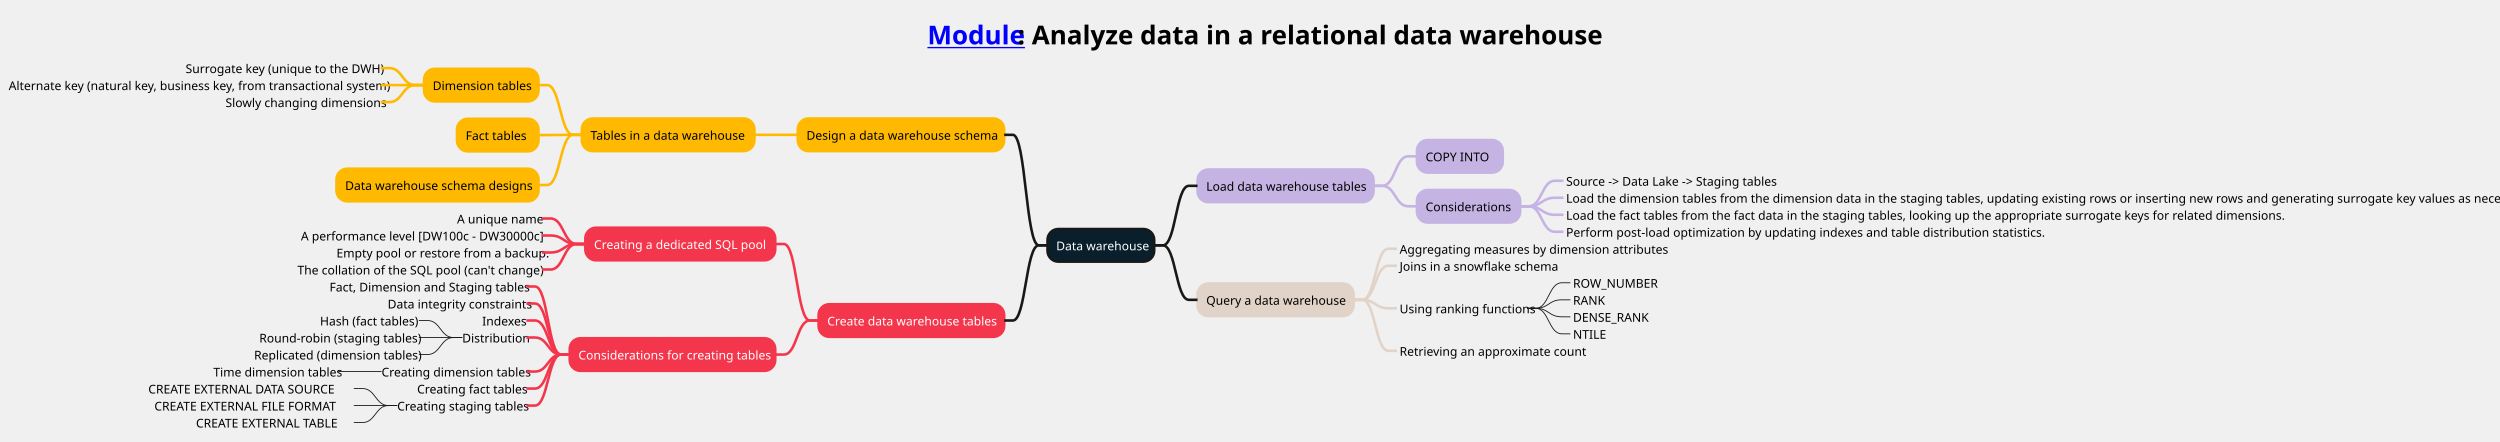
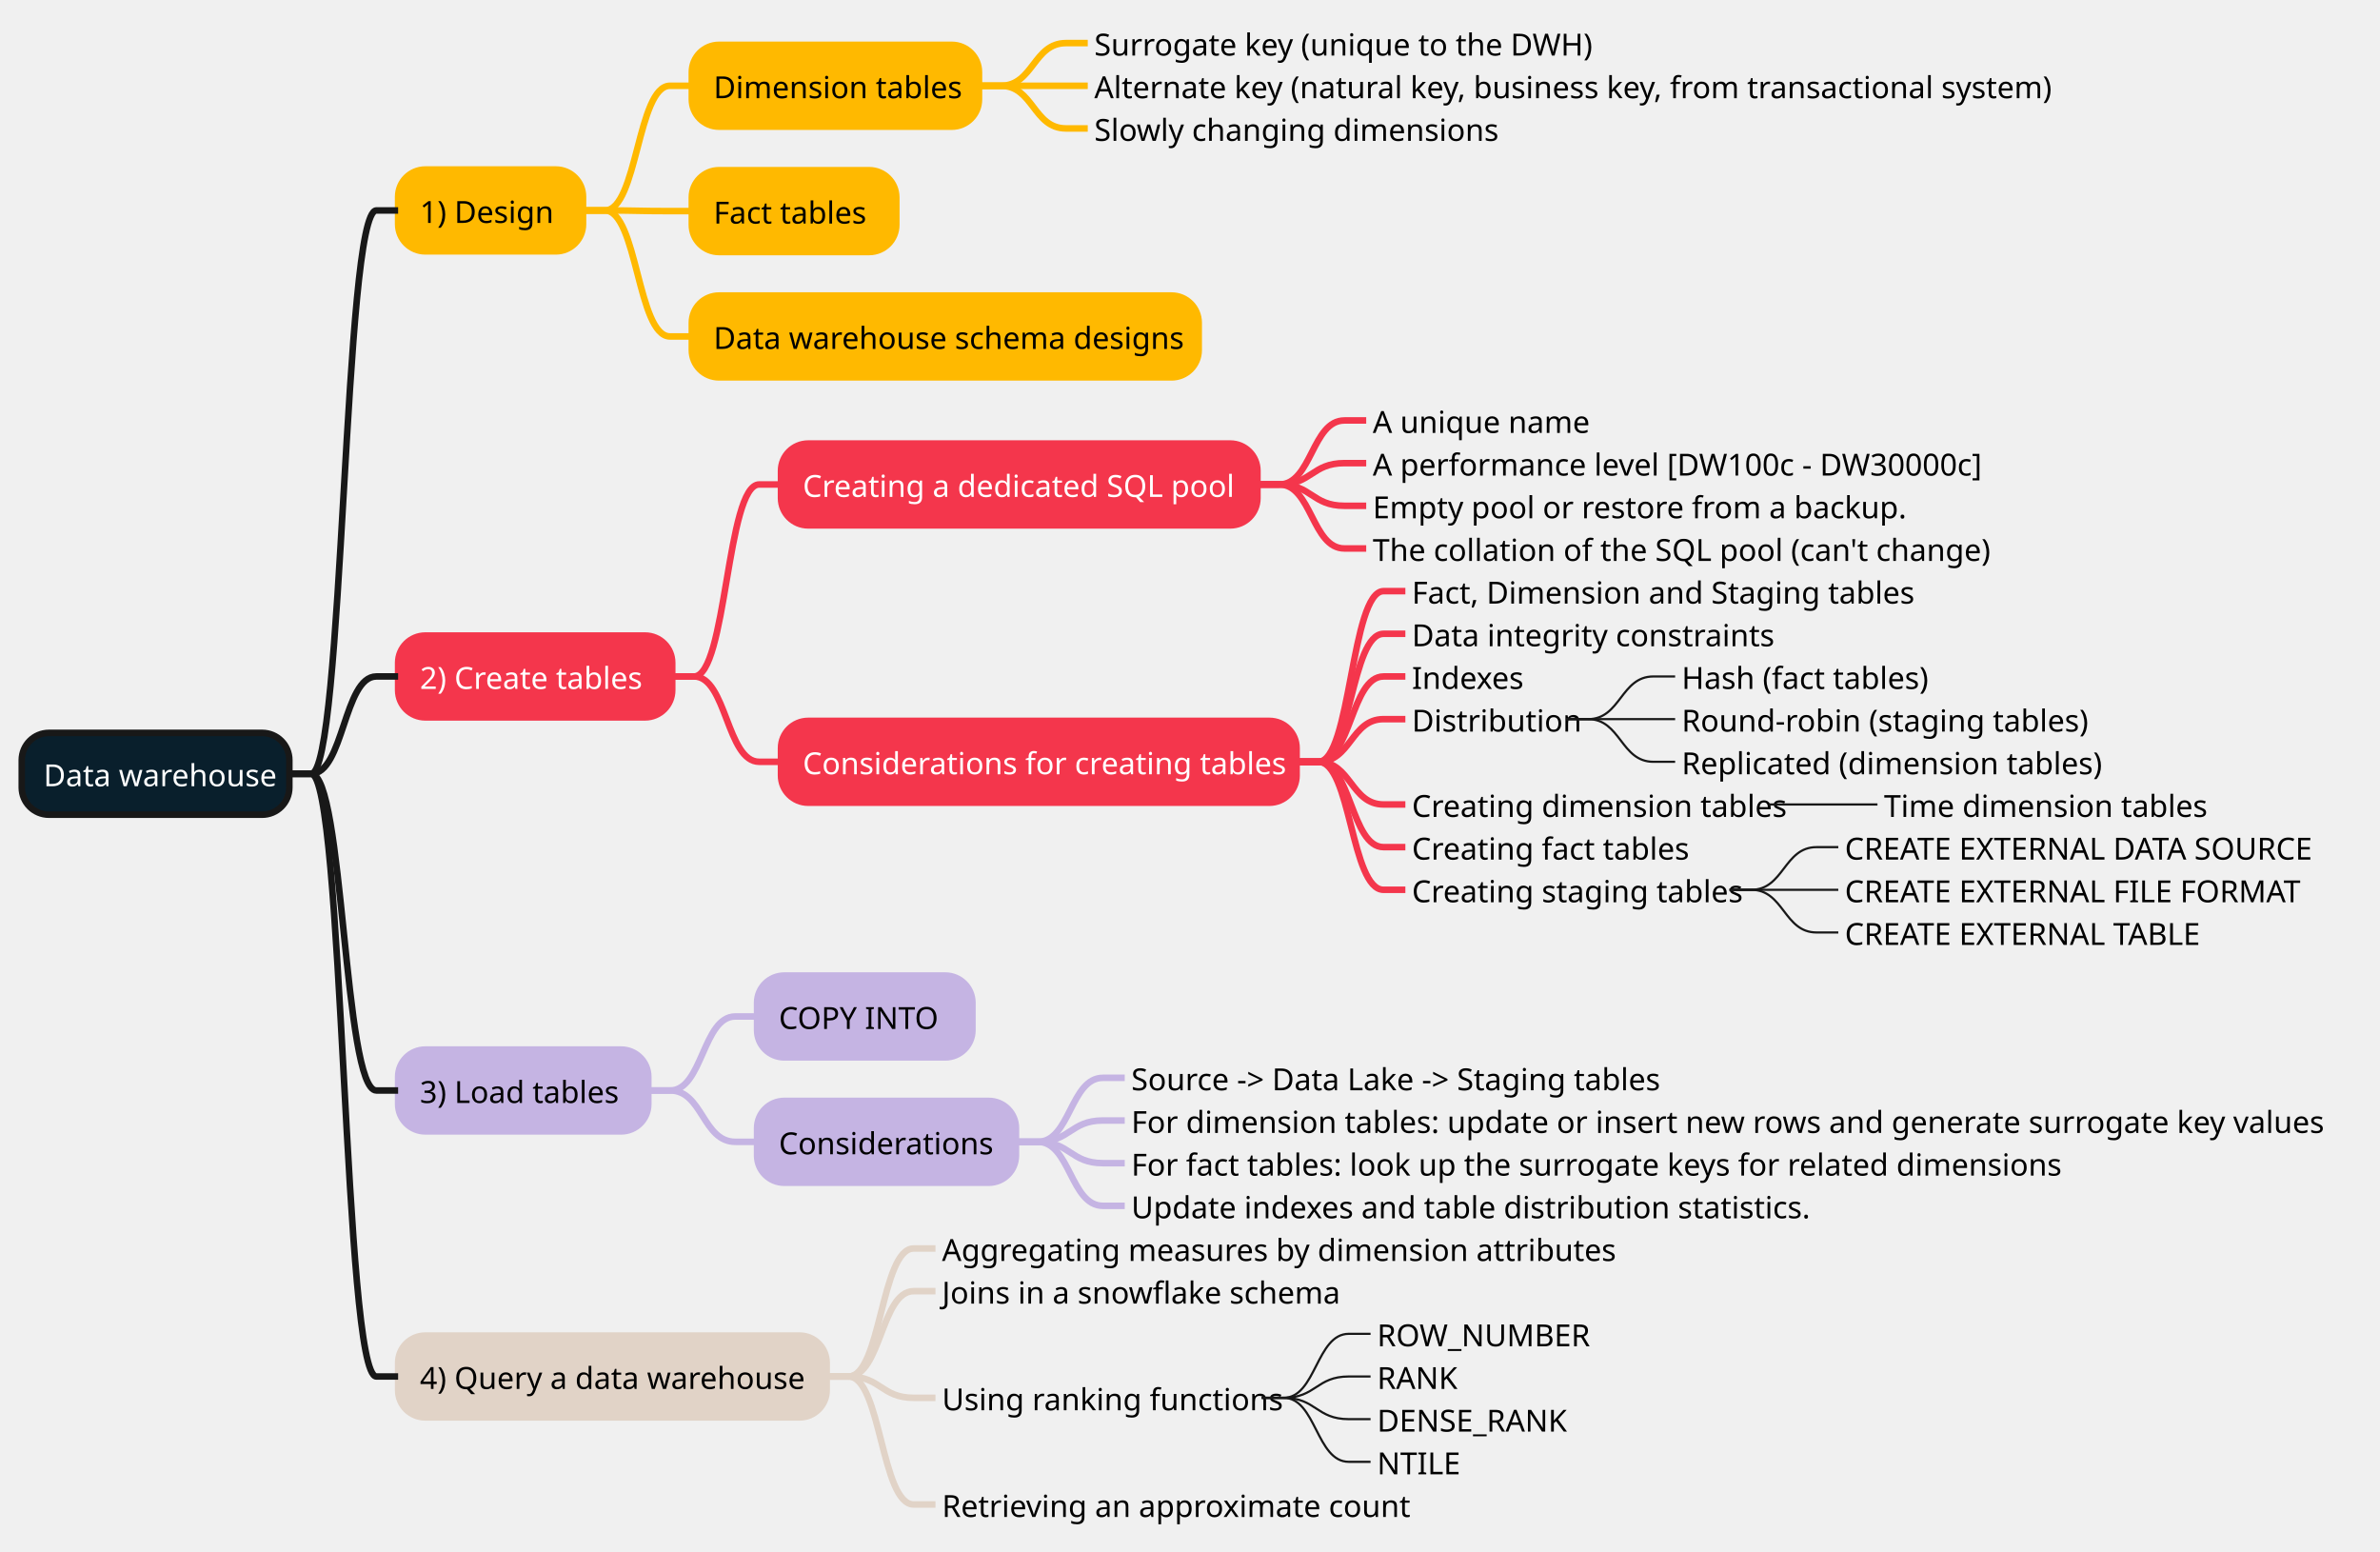
- <svg xmlns="http://www.w3.org/2000/svg" xmlns:xlink="http://www.w3.org/1999/xlink" contentStyleType="text/css" height="509px" preserveAspectRatio="none" style="width:2883px;height:509px;background:#FFFFFF;" version="1.1" viewBox="0 0 2883 509" width="2883px" zoomAndPan="magnify">
+ <svg xmlns="http://www.w3.org/2000/svg" contentStyleType="text/css" height="713px" preserveAspectRatio="none" style="width:1094px;height:713px;background:#FFFFFF;" version="1.1" viewBox="0 0 1094 713" width="1094px" zoomAndPan="magnify">
  <defs />
  <g>
-     <rect fill="none" height="47.734" id="_title" style="stroke:none;stroke-width:1.0;" width="751" x="1064.5" y="15" />
-     <a href="https://learn.microsoft.com/training/modules/design-multidimensional-schema-to-optimize-analytical-workloads" target="_top" title="https://learn.microsoft.com/training/modules/design-multidimensional-schema-to-optimize-analytical-workloads" xlink:actuate="onRequest" xlink:href="https://learn.microsoft.com/training/modules/design-multidimensional-schema-to-optimize-analytical-workloads" xlink:show="new" xlink:title="https://learn.microsoft.com/training/modules/design-multidimensional-schema-to-optimize-analytical-workloads" xlink:type="simple">
-       <text fill="#0000FF" font-family="sans-serif" font-size="30" font-weight="bold" lengthAdjust="spacing" text-decoration="underline" textLength="104" x="1069.5" y="51.143">Module</text>
-     </a>
-     <text fill="#000000" font-family="sans-serif" font-size="30" font-weight="bold" lengthAdjust="spacing" textLength="637" x="1173.5" y="51.143">: Analyze data in a relational data warehouse</text>
-     <rect fill="#091F2C" height="37.609" rx="12.5" ry="12.5" style="stroke:#181818;stroke-width:3.0;" width="123" x="1208" y="264.109" />
-     <text fill="#FFFFFF" font-family="sans-serif" font-size="14" lengthAdjust="spacing" textLength="103" x="1218" y="288.643">Data warehouse</text>
-     <rect fill="#C5B4E3" height="37.609" rx="12.5" ry="12.5" style="stroke:#C5B4E3;stroke-width:3.0;" width="203" x="1381" y="195.477" />
-     <text fill="#000000" font-family="sans-serif" font-size="14" lengthAdjust="spacing" textLength="179" x="1391" y="220.01">Load data warehouse tables</text>
-     <rect fill="#C5B4E3" height="37.609" rx="12.5" ry="12.5" style="stroke:#C5B4E3;stroke-width:3.0;" width="99" x="1634" y="161.465" />
-     <text fill="#000000" font-family="sans-serif" font-size="14" lengthAdjust="spacing" textLength="75" x="1644" y="185.998">COPY INTO</text>
-     <path d="M1584,214.281 L1594,214.281 C1609,214.281 1609,180.269 1624,180.269 L1634,180.269 " fill="none" style="stroke:#C5B4E3;stroke-width:3.0;" />
-     <rect fill="#C5B4E3" height="37.609" rx="12.5" ry="12.5" style="stroke:#C5B4E3;stroke-width:3.0;" width="119" x="1634" y="219.074" />
-     <text fill="#000000" font-family="sans-serif" font-size="14" lengthAdjust="spacing" textLength="95" x="1644" y="243.607">Considerations</text>
-     <text fill="#000000" font-family="sans-serif" font-size="14" lengthAdjust="spacing" textLength="242" x="1806" y="214.193">Source -&gt; Data Lake -&gt; Staging tables</text>
-     <path d="M1753,237.879 L1763,237.879 C1778,237.879 1778,208.465 1793,208.465 L1803,208.465 " fill="none" style="stroke:#C5B4E3;stroke-width:3.0;" />
-     <text fill="#000000" font-family="sans-serif" font-size="14" lengthAdjust="spacing" textLength="1065" x="1806" y="233.803">Load the dimension tables from the dimension data in the staging tables, updating existing rows or inserting new rows and generating surrogate key values as necessary.</text>
-     <path d="M1753,237.879 L1763,237.879 C1778,237.879 1778,228.074 1793,228.074 L1803,228.074 " fill="none" style="stroke:#C5B4E3;stroke-width:3.0;" />
-     <text fill="#000000" font-family="sans-serif" font-size="14" lengthAdjust="spacing" textLength="791" x="1806" y="253.412">Load the fact tables from the fact data in the staging tables, looking up the appropriate surrogate keys for related dimensions.</text>
-     <path d="M1753,237.879 L1763,237.879 C1778,237.879 1778,247.684 1793,247.684 L1803,247.684 " fill="none" style="stroke:#C5B4E3;stroke-width:3.0;" />
-     <text fill="#000000" font-family="sans-serif" font-size="14" lengthAdjust="spacing" textLength="519" x="1806" y="273.022">Perform post-load optimization by updating indexes and table distribution statistics.</text>
-     <path d="M1753,237.879 L1763,237.879 C1778,237.879 1778,267.293 1793,267.293 L1803,267.293 " fill="none" style="stroke:#C5B4E3;stroke-width:3.0;" />
-     <path d="M1584,214.281 L1594,214.281 C1609,214.281 1609,237.879 1624,237.879 L1634,237.879 " fill="none" style="stroke:#C5B4E3;stroke-width:3.0;" />
-     <path d="M1331,282.914 L1341,282.914 C1356,282.914 1356,214.281 1371,214.281 L1381,214.281 " fill="none" style="stroke:#181818;stroke-width:3.0;" />
-     <rect fill="#E1D3C7" height="37.609" rx="12.5" ry="12.5" style="stroke:#E1D3C7;stroke-width:3.0;" width="180" x="1381" y="326.926" />
-     <text fill="#000000" font-family="sans-serif" font-size="14" lengthAdjust="spacing" textLength="156" x="1391" y="351.459">Query a data warehouse</text>
-     <text fill="#000000" font-family="sans-serif" font-size="14" lengthAdjust="spacing" textLength="293" x="1614" y="292.631">Aggregating measures by dimension attributes</text>
-     <path d="M1561,345.731 L1571,345.731 C1586,345.731 1586,286.902 1601,286.902 L1611,286.902 " fill="none" style="stroke:#E1D3C7;stroke-width:3.0;" />
-     <text fill="#000000" font-family="sans-serif" font-size="14" lengthAdjust="spacing" textLength="178" x="1614" y="312.24">Joins in a snowflake schema</text>
-     <path d="M1561,345.731 L1571,345.731 C1586,345.731 1586,306.512 1601,306.512 L1611,306.512 " fill="none" style="stroke:#E1D3C7;stroke-width:3.0;" />
-     <text fill="#000000" font-family="sans-serif" font-size="14" lengthAdjust="spacing" textLength="147" x="1614" y="361.264">Using ranking functions</text>
-     <text fill="#000000" font-family="sans-serif" font-size="14" lengthAdjust="spacing" textLength="99" x="1814" y="331.85">ROW_NUMBER</text>
-     <path d="M1761,355.535 L1771,355.535 C1786,355.535 1786,326.121 1801,326.121 L1811,326.121 " fill="none" style="stroke:#181818;stroke-width:1.0;" />
-     <text fill="#000000" font-family="sans-serif" font-size="14" lengthAdjust="spacing" textLength="37" x="1814" y="351.459">RANK</text>
-     <path d="M1761,355.535 L1771,355.535 C1786,355.535 1786,345.731 1801,345.731 L1811,345.731 " fill="none" style="stroke:#181818;stroke-width:1.0;" />
-     <text fill="#000000" font-family="sans-serif" font-size="14" lengthAdjust="spacing" textLength="91" x="1814" y="371.068">DENSE_RANK</text>
-     <path d="M1761,355.535 L1771,355.535 C1786,355.535 1786,365.34 1801,365.34 L1811,365.34 " fill="none" style="stroke:#181818;stroke-width:1.0;" />
-     <text fill="#000000" font-family="sans-serif" font-size="14" lengthAdjust="spacing" textLength="38" x="1814" y="390.678">NTILE</text>
-     <path d="M1761,355.535 L1771,355.535 C1786,355.535 1786,384.949 1801,384.949 L1811,384.949 " fill="none" style="stroke:#181818;stroke-width:1.0;" />
-     <path d="M1561,345.731 L1571,345.731 C1586,345.731 1586,355.535 1601,355.535 L1611,355.535 " fill="none" style="stroke:#E1D3C7;stroke-width:3.0;" />
-     <text fill="#000000" font-family="sans-serif" font-size="14" lengthAdjust="spacing" textLength="204" x="1614" y="410.287">Retrieving an approximate count</text>
-     <path d="M1561,345.731 L1571,345.731 C1586,345.731 1586,404.559 1601,404.559 L1611,404.559 " fill="none" style="stroke:#E1D3C7;stroke-width:3.0;" />
-     <path d="M1331,282.914 L1341,282.914 C1356,282.914 1356,345.731 1371,345.731 L1381,345.731 " fill="none" style="stroke:#181818;stroke-width:3.0;" />
-     <rect fill="#FFB900" height="37.609" rx="12.5" ry="12.5" style="stroke:#FFB900;stroke-width:3.0;" width="238" x="920" y="136.648" />
-     <text fill="#000000" font-family="sans-serif" font-size="14" lengthAdjust="spacing" textLength="214" x="930" y="161.182">Design a data warehouse schema</text>
-     <rect fill="#FFB900" height="37.609" rx="12.5" ry="12.5" style="stroke:#FFB900;stroke-width:3.0;" width="199" x="671" y="136.648" />
-     <text fill="#000000" font-family="sans-serif" font-size="14" lengthAdjust="spacing" textLength="175" x="681" y="161.182">Tables in a data warehouse</text>
-     <rect fill="#FFB900" height="37.609" rx="12.5" ry="12.5" style="stroke:#FFB900;stroke-width:3.0;" width="132" x="489" y="79.344" />
-     <text fill="#000000" font-family="sans-serif" font-size="14" lengthAdjust="spacing" textLength="108" x="499" y="103.877">Dimension tables</text>
-     <text fill="#000000" font-family="sans-serif" font-size="14" lengthAdjust="spacing" textLength="222" x="214" y="84.268">Surrogate key (unique to the DWH)</text>
-     <path d="M489,98.148 L479,98.148 C464,98.148 464,78.539 449,78.539 L439,78.539 " fill="none" style="stroke:#FFB900;stroke-width:3.0;" />
-     <text fill="#000000" font-family="sans-serif" font-size="14" lengthAdjust="spacing" textLength="426" x="10" y="103.877">Alternate key (natural key, business key, from transactional system)</text>
-     <path d="M489,98.148 L479,98.148 C464,98.148 464,98.148 449,98.148 L439,98.148 " fill="none" style="stroke:#FFB900;stroke-width:3.0;" />
-     <text fill="#000000" font-family="sans-serif" font-size="14" lengthAdjust="spacing" textLength="176" x="260" y="123.486">Slowly changing dimensions</text>
-     <path d="M489,98.148 L479,98.148 C464,98.148 464,117.758 449,117.758 L439,117.758 " fill="none" style="stroke:#FFB900;stroke-width:3.0;" />
-     <path d="M671,155.453 L661,155.453 C646,155.453 646,98.148 631,98.148 L621,98.148 " fill="none" style="stroke:#FFB900;stroke-width:3.0;" />
-     <rect fill="#FFB900" height="37.609" rx="12.5" ry="12.5" style="stroke:#FFB900;stroke-width:3.0;" width="94" x="527" y="136.953" />
-     <text fill="#000000" font-family="sans-serif" font-size="14" lengthAdjust="spacing" textLength="70" x="537" y="161.486">Fact tables</text>
-     <path d="M671,155.453 L661,155.453 C646,155.453 646,155.758 631,155.758 L621,155.758 " fill="none" style="stroke:#FFB900;stroke-width:3.0;" />
-     <rect fill="#FFB900" height="37.609" rx="12.5" ry="12.5" style="stroke:#FFB900;stroke-width:3.0;" width="233" x="388" y="194.562" />
-     <text fill="#000000" font-family="sans-serif" font-size="14" lengthAdjust="spacing" textLength="209" x="398" y="219.096">Data warehouse schema designs</text>
-     <path d="M671,155.453 L661,155.453 C646,155.453 646,213.367 631,213.367 L621,213.367 " fill="none" style="stroke:#FFB900;stroke-width:3.0;" />
-     <path d="M920,155.453 L910,155.453 C895,155.453 895,155.453 880,155.453 L870,155.453 " fill="none" style="stroke:#FFB900;stroke-width:3.0;" />
-     <path d="M1208,282.914 L1198,282.914 C1183,282.914 1183,155.453 1168,155.453 L1158,155.453 " fill="none" style="stroke:#181818;stroke-width:3.0;" />
-     <rect fill="#F4364C" height="37.609" rx="12.5" ry="12.5" style="stroke:#F4364C;stroke-width:3.0;" width="214" x="944" y="350.828" />
-     <text fill="#FFFFFF" font-family="sans-serif" font-size="14" lengthAdjust="spacing" textLength="190" x="954" y="375.361">Create data warehouse tables</text>
-     <rect fill="#F4364C" height="37.609" rx="12.5" ry="12.5" style="stroke:#F4364C;stroke-width:3.0;" width="219" x="675" y="262.586" />
-     <text fill="#FFFFFF" font-family="sans-serif" font-size="14" lengthAdjust="spacing" textLength="195" x="685" y="287.119">Creating a dedicated SQL pool</text>
-     <text fill="#000000" font-family="sans-serif" font-size="14" lengthAdjust="spacing" textLength="95" x="527" y="257.705">A unique name</text>
-     <path d="M675,281.391 L665,281.391 C650,281.391 650,251.977 635,251.977 L625,251.977 " fill="none" style="stroke:#F4364C;stroke-width:3.0;" />
-     <text fill="#000000" font-family="sans-serif" font-size="14" lengthAdjust="spacing" textLength="275" x="347" y="277.315">A performance level [DW100c - DW30000c]</text>
-     <path d="M675,281.391 L665,281.391 C650,281.391 650,271.586 635,271.586 L625,271.586 " fill="none" style="stroke:#F4364C;stroke-width:3.0;" />
-     <text fill="#000000" font-family="sans-serif" font-size="14" lengthAdjust="spacing" textLength="234" x="388" y="296.924">Empty pool or restore from a backup.</text>
-     <path d="M675,281.391 L665,281.391 C650,281.391 650,291.195 635,291.195 L625,291.195 " fill="none" style="stroke:#F4364C;stroke-width:3.0;" />
-     <text fill="#000000" font-family="sans-serif" font-size="14" lengthAdjust="spacing" textLength="279" x="343" y="316.533">The collation of the SQL pool (can't change)</text>
-     <path d="M675,281.391 L665,281.391 C650,281.391 650,310.805 635,310.805 L625,310.805 " fill="none" style="stroke:#F4364C;stroke-width:3.0;" />
-     <path d="M944,369.633 L934,369.633 C919,369.633 919,281.391 904,281.391 L894,281.391 " fill="none" style="stroke:#F4364C;stroke-width:3.0;" />
-     <rect fill="#F4364C" height="37.609" rx="12.5" ry="12.5" style="stroke:#F4364C;stroke-width:3.0;" width="237" x="657" y="390.047" />
-     <text fill="#FFFFFF" font-family="sans-serif" font-size="14" lengthAdjust="spacing" textLength="213" x="667" y="414.58">Considerations for creating tables</text>
-     <text fill="#000000" font-family="sans-serif" font-size="14" lengthAdjust="spacing" textLength="224" x="380" y="336.143">Fact, Dimension and Staging tables</text>
-     <path d="M657,408.852 L647,408.852 C632,408.852 632,330.414 617,330.414 L607,330.414 " fill="none" style="stroke:#F4364C;stroke-width:3.0;" />
-     <text fill="#000000" font-family="sans-serif" font-size="14" lengthAdjust="spacing" textLength="157" x="447" y="355.752">Data integrity constraints</text>
-     <path d="M657,408.852 L647,408.852 C632,408.852 632,350.023 617,350.023 L607,350.023 " fill="none" style="stroke:#F4364C;stroke-width:3.0;" />
-     <text fill="#000000" font-family="sans-serif" font-size="14" lengthAdjust="spacing" textLength="48" x="556" y="375.361">Indexes</text>
-     <path d="M657,408.852 L647,408.852 C632,408.852 632,369.633 617,369.633 L607,369.633 " fill="none" style="stroke:#F4364C;stroke-width:3.0;" />
-     <text fill="#000000" font-family="sans-serif" font-size="14" lengthAdjust="spacing" textLength="71" x="533" y="394.971">Distribution</text>
-     <text fill="#000000" font-family="sans-serif" font-size="14" lengthAdjust="spacing" textLength="111" x="369" y="375.361">Hash (fact tables)</text>
-     <path d="M533,389.242 L523,389.242 C508,389.242 508,369.633 493,369.633 L483,369.633 " fill="none" style="stroke:#181818;stroke-width:1.0;" />
-     <text fill="#000000" font-family="sans-serif" font-size="14" lengthAdjust="spacing" textLength="181" x="299" y="394.971">Round-robin (staging tables)</text>
-     <path d="M533,389.242 L523,389.242 C508,389.242 508,389.242 493,389.242 L483,389.242 " fill="none" style="stroke:#181818;stroke-width:1.0;" />
-     <text fill="#000000" font-family="sans-serif" font-size="14" lengthAdjust="spacing" textLength="187" x="293" y="414.58">Replicated (dimension tables)</text>
-     <path d="M533,389.242 L523,389.242 C508,389.242 508,408.852 493,408.852 L483,408.852 " fill="none" style="stroke:#181818;stroke-width:1.0;" />
-     <path d="M657,408.852 L647,408.852 C632,408.852 632,389.242 617,389.242 L607,389.242 " fill="none" style="stroke:#F4364C;stroke-width:3.0;" />
-     <text fill="#000000" font-family="sans-serif" font-size="14" lengthAdjust="spacing" textLength="164" x="440" y="434.19">Creating dimension tables</text>
-     <text fill="#000000" font-family="sans-serif" font-size="14" lengthAdjust="spacing" textLength="141" x="246" y="434.19">Time dimension tables</text>
-     <path d="M440,428.461 L430,428.461 C415,428.461 415,428.461 400,428.461 L390,428.461 " fill="none" style="stroke:#181818;stroke-width:1.0;" />
-     <path d="M657,408.852 L647,408.852 C632,408.852 632,428.461 617,428.461 L607,428.461 " fill="none" style="stroke:#F4364C;stroke-width:3.0;" />
-     <text fill="#000000" font-family="sans-serif" font-size="14" lengthAdjust="spacing" textLength="123" x="481" y="453.799">Creating fact tables</text>
-     <path d="M657,408.852 L647,408.852 C632,408.852 632,448.07 617,448.07 L607,448.07 " fill="none" style="stroke:#F4364C;stroke-width:3.0;" />
-     <text fill="#000000" font-family="sans-serif" font-size="14" lengthAdjust="spacing" textLength="146" x="458" y="473.408">Creating staging tables</text>
-     <text fill="#000000" font-family="sans-serif" font-size="14" lengthAdjust="spacing" textLength="234" x="171" y="453.799">CREATE EXTERNAL DATA SOURCE</text>
-     <path d="M458,467.68 L448,467.68 C433,467.68 433,448.07 418,448.07 L408,448.07 " fill="none" style="stroke:#181818;stroke-width:1.0;" />
-     <text fill="#000000" font-family="sans-serif" font-size="14" lengthAdjust="spacing" textLength="227" x="178" y="473.408">CREATE EXTERNAL FILE FORMAT</text>
-     <path d="M458,467.68 L448,467.68 C433,467.68 433,467.68 418,467.68 L408,467.68 " fill="none" style="stroke:#181818;stroke-width:1.0;" />
-     <text fill="#000000" font-family="sans-serif" font-size="14" lengthAdjust="spacing" textLength="179" x="226" y="493.018">CREATE EXTERNAL TABLE</text>
-     <path d="M458,467.68 L448,467.68 C433,467.68 433,487.289 418,487.289 L408,487.289 " fill="none" style="stroke:#181818;stroke-width:1.0;" />
-     <path d="M657,408.852 L647,408.852 C632,408.852 632,467.68 617,467.68 L607,467.68 " fill="none" style="stroke:#F4364C;stroke-width:3.0;" />
-     <path d="M944,369.633 L934,369.633 C919,369.633 919,408.852 904,408.852 L894,408.852 " fill="none" style="stroke:#F4364C;stroke-width:3.0;" />
-     <path d="M1208,282.914 L1198,282.914 C1183,282.914 1183,369.633 1168,369.633 L1158,369.633 " fill="none" style="stroke:#181818;stroke-width:3.0;" />
+     <rect fill="#091F2C" height="37.609" rx="12.5" ry="12.5" style="stroke:#181818;stroke-width:3.0;" width="123" x="10" y="336.824" />
+     <text fill="#FFFFFF" font-family="sans-serif" font-size="14" lengthAdjust="spacing" textLength="103" x="20" y="361.357">Data warehouse</text>
+     <rect fill="#FFB900" height="37.609" rx="12.5" ry="12.5" style="stroke:#FFB900;stroke-width:3.0;" width="85" x="183" y="77.914" />
+     <text fill="#000000" font-family="sans-serif" font-size="14" lengthAdjust="spacing" textLength="61" x="193" y="102.447">1) Design</text>
+     <rect fill="#FFB900" height="37.609" rx="12.5" ry="12.5" style="stroke:#FFB900;stroke-width:3.0;" width="132" x="318" y="20.609" />
+     <text fill="#000000" font-family="sans-serif" font-size="14" lengthAdjust="spacing" textLength="108" x="328" y="45.143">Dimension tables</text>
+     <text fill="#000000" font-family="sans-serif" font-size="14" lengthAdjust="spacing" textLength="222" x="503" y="25.533">Surrogate key (unique to the DWH)</text>
+     <path d="M450,39.414 L460,39.414 C475,39.414 475,19.805 490,19.805 L500,19.805 " fill="none" style="stroke:#FFB900;stroke-width:3.0;" />
+     <text fill="#000000" font-family="sans-serif" font-size="14" lengthAdjust="spacing" textLength="426" x="503" y="45.143">Alternate key (natural key, business key, from transactional system)</text>
+     <path d="M450,39.414 L460,39.414 C475,39.414 475,39.414 490,39.414 L500,39.414 " fill="none" style="stroke:#FFB900;stroke-width:3.0;" />
+     <text fill="#000000" font-family="sans-serif" font-size="14" lengthAdjust="spacing" textLength="176" x="503" y="64.752">Slowly changing dimensions</text>
+     <path d="M450,39.414 L460,39.414 C475,39.414 475,59.023 490,59.023 L500,59.023 " fill="none" style="stroke:#FFB900;stroke-width:3.0;" />
+     <path d="M268,96.719 L278,96.719 C293,96.719 293,39.414 308,39.414 L318,39.414 " fill="none" style="stroke:#FFB900;stroke-width:3.0;" />
+     <rect fill="#FFB900" height="37.609" rx="12.5" ry="12.5" style="stroke:#FFB900;stroke-width:3.0;" width="94" x="318" y="78.219" />
+     <text fill="#000000" font-family="sans-serif" font-size="14" lengthAdjust="spacing" textLength="70" x="328" y="102.752">Fact tables</text>
+     <path d="M268,96.719 L278,96.719 C293,96.719 293,97.023 308,97.023 L318,97.023 " fill="none" style="stroke:#FFB900;stroke-width:3.0;" />
+     <rect fill="#FFB900" height="37.609" rx="12.5" ry="12.5" style="stroke:#FFB900;stroke-width:3.0;" width="233" x="318" y="135.828" />
+     <text fill="#000000" font-family="sans-serif" font-size="14" lengthAdjust="spacing" textLength="209" x="328" y="160.361">Data warehouse schema designs</text>
+     <path d="M268,96.719 L278,96.719 C293,96.719 293,154.633 308,154.633 L318,154.633 " fill="none" style="stroke:#FFB900;stroke-width:3.0;" />
+     <path d="M133,355.629 L143,355.629 C158,355.629 158,96.719 173,96.719 L183,96.719 " fill="none" style="stroke:#181818;stroke-width:3.0;" />
+     <rect fill="#F4364C" height="37.609" rx="12.5" ry="12.5" style="stroke:#F4364C;stroke-width:3.0;" width="126" x="183" y="292.094" />
+     <text fill="#FFFFFF" font-family="sans-serif" font-size="14" lengthAdjust="spacing" textLength="102" x="193" y="316.627">2) Create tables</text>
+     <rect fill="#F4364C" height="37.609" rx="12.5" ry="12.5" style="stroke:#F4364C;stroke-width:3.0;" width="219" x="359" y="203.852" />
+     <text fill="#FFFFFF" font-family="sans-serif" font-size="14" lengthAdjust="spacing" textLength="195" x="369" y="228.385">Creating a dedicated SQL pool</text>
+     <text fill="#000000" font-family="sans-serif" font-size="14" lengthAdjust="spacing" textLength="95" x="631" y="198.971">A unique name</text>
+     <path d="M578,222.656 L588,222.656 C603,222.656 603,193.242 618,193.242 L628,193.242 " fill="none" style="stroke:#F4364C;stroke-width:3.0;" />
+     <text fill="#000000" font-family="sans-serif" font-size="14" lengthAdjust="spacing" textLength="275" x="631" y="218.58">A performance level [DW100c - DW30000c]</text>
+     <path d="M578,222.656 L588,222.656 C603,222.656 603,212.852 618,212.852 L628,212.852 " fill="none" style="stroke:#F4364C;stroke-width:3.0;" />
+     <text fill="#000000" font-family="sans-serif" font-size="14" lengthAdjust="spacing" textLength="234" x="631" y="238.19">Empty pool or restore from a backup.</text>
+     <path d="M578,222.656 L588,222.656 C603,222.656 603,232.461 618,232.461 L628,232.461 " fill="none" style="stroke:#F4364C;stroke-width:3.0;" />
+     <text fill="#000000" font-family="sans-serif" font-size="14" lengthAdjust="spacing" textLength="279" x="631" y="257.799">The collation of the SQL pool (can't change)</text>
+     <path d="M578,222.656 L588,222.656 C603,222.656 603,252.07 618,252.07 L628,252.07 " fill="none" style="stroke:#F4364C;stroke-width:3.0;" />
+     <path d="M309,310.898 L319,310.898 C334,310.898 334,222.656 349,222.656 L359,222.656 " fill="none" style="stroke:#F4364C;stroke-width:3.0;" />
+     <rect fill="#F4364C" height="37.609" rx="12.5" ry="12.5" style="stroke:#F4364C;stroke-width:3.0;" width="237" x="359" y="331.312" />
+     <text fill="#FFFFFF" font-family="sans-serif" font-size="14" lengthAdjust="spacing" textLength="213" x="369" y="355.846">Considerations for creating tables</text>
+     <text fill="#000000" font-family="sans-serif" font-size="14" lengthAdjust="spacing" textLength="224" x="649" y="277.408">Fact, Dimension and Staging tables</text>
+     <path d="M596,350.117 L606,350.117 C621,350.117 621,271.68 636,271.68 L646,271.68 " fill="none" style="stroke:#F4364C;stroke-width:3.0;" />
+     <text fill="#000000" font-family="sans-serif" font-size="14" lengthAdjust="spacing" textLength="157" x="649" y="297.018">Data integrity constraints</text>
+     <path d="M596,350.117 L606,350.117 C621,350.117 621,291.289 636,291.289 L646,291.289 " fill="none" style="stroke:#F4364C;stroke-width:3.0;" />
+     <text fill="#000000" font-family="sans-serif" font-size="14" lengthAdjust="spacing" textLength="48" x="649" y="316.627">Indexes</text>
+     <path d="M596,350.117 L606,350.117 C621,350.117 621,310.898 636,310.898 L646,310.898 " fill="none" style="stroke:#F4364C;stroke-width:3.0;" />
+     <text fill="#000000" font-family="sans-serif" font-size="14" lengthAdjust="spacing" textLength="71" x="649" y="336.236">Distribution</text>
+     <text fill="#000000" font-family="sans-serif" font-size="14" lengthAdjust="spacing" textLength="111" x="773" y="316.627">Hash (fact tables)</text>
+     <path d="M720,330.508 L730,330.508 C745,330.508 745,310.898 760,310.898 L770,310.898 " fill="none" style="stroke:#181818;stroke-width:1.0;" />
+     <text fill="#000000" font-family="sans-serif" font-size="14" lengthAdjust="spacing" textLength="181" x="773" y="336.236">Round-robin (staging tables)</text>
+     <path d="M720,330.508 L730,330.508 C745,330.508 745,330.508 760,330.508 L770,330.508 " fill="none" style="stroke:#181818;stroke-width:1.0;" />
+     <text fill="#000000" font-family="sans-serif" font-size="14" lengthAdjust="spacing" textLength="187" x="773" y="355.846">Replicated (dimension tables)</text>
+     <path d="M720,330.508 L730,330.508 C745,330.508 745,350.117 760,350.117 L770,350.117 " fill="none" style="stroke:#181818;stroke-width:1.0;" />
+     <path d="M596,350.117 L606,350.117 C621,350.117 621,330.508 636,330.508 L646,330.508 " fill="none" style="stroke:#F4364C;stroke-width:3.0;" />
+     <text fill="#000000" font-family="sans-serif" font-size="14" lengthAdjust="spacing" textLength="164" x="649" y="375.455">Creating dimension tables</text>
+     <text fill="#000000" font-family="sans-serif" font-size="14" lengthAdjust="spacing" textLength="141" x="866" y="375.455">Time dimension tables</text>
+     <path d="M813,369.727 L823,369.727 C838,369.727 838,369.727 853,369.727 L863,369.727 " fill="none" style="stroke:#181818;stroke-width:1.0;" />
+     <path d="M596,350.117 L606,350.117 C621,350.117 621,369.727 636,369.727 L646,369.727 " fill="none" style="stroke:#F4364C;stroke-width:3.0;" />
+     <text fill="#000000" font-family="sans-serif" font-size="14" lengthAdjust="spacing" textLength="123" x="649" y="395.065">Creating fact tables</text>
+     <path d="M596,350.117 L606,350.117 C621,350.117 621,389.336 636,389.336 L646,389.336 " fill="none" style="stroke:#F4364C;stroke-width:3.0;" />
+     <text fill="#000000" font-family="sans-serif" font-size="14" lengthAdjust="spacing" textLength="146" x="649" y="414.674">Creating staging tables</text>
+     <text fill="#000000" font-family="sans-serif" font-size="14" lengthAdjust="spacing" textLength="234" x="848" y="395.065">CREATE EXTERNAL DATA SOURCE</text>
+     <path d="M795,408.945 L805,408.945 C820,408.945 820,389.336 835,389.336 L845,389.336 " fill="none" style="stroke:#181818;stroke-width:1.0;" />
+     <text fill="#000000" font-family="sans-serif" font-size="14" lengthAdjust="spacing" textLength="227" x="848" y="414.674">CREATE EXTERNAL FILE FORMAT</text>
+     <path d="M795,408.945 L805,408.945 C820,408.945 820,408.945 835,408.945 L845,408.945 " fill="none" style="stroke:#181818;stroke-width:1.0;" />
+     <text fill="#000000" font-family="sans-serif" font-size="14" lengthAdjust="spacing" textLength="179" x="848" y="434.283">CREATE EXTERNAL TABLE</text>
+     <path d="M795,408.945 L805,408.945 C820,408.945 820,428.555 835,428.555 L845,428.555 " fill="none" style="stroke:#181818;stroke-width:1.0;" />
+     <path d="M596,350.117 L606,350.117 C621,350.117 621,408.945 636,408.945 L646,408.945 " fill="none" style="stroke:#F4364C;stroke-width:3.0;" />
+     <path d="M309,310.898 L319,310.898 C334,310.898 334,350.117 349,350.117 L359,350.117 " fill="none" style="stroke:#F4364C;stroke-width:3.0;" />
+     <path d="M133,355.629 L143,355.629 C158,355.629 158,310.898 173,310.898 L183,310.898 " fill="none" style="stroke:#181818;stroke-width:3.0;" />
+     <rect fill="#C5B4E3" height="37.609" rx="12.5" ry="12.5" style="stroke:#C5B4E3;stroke-width:3.0;" width="115" x="183" y="482.371" />
+     <text fill="#000000" font-family="sans-serif" font-size="14" lengthAdjust="spacing" textLength="91" x="193" y="506.904">3) Load tables</text>
+     <rect fill="#C5B4E3" height="37.609" rx="12.5" ry="12.5" style="stroke:#C5B4E3;stroke-width:3.0;" width="99" x="348" y="448.359" />
+     <text fill="#000000" font-family="sans-serif" font-size="14" lengthAdjust="spacing" textLength="75" x="358" y="472.893">COPY INTO</text>
+     <path d="M298,501.176 L308,501.176 C323,501.176 323,467.164 338,467.164 L348,467.164 " fill="none" style="stroke:#C5B4E3;stroke-width:3.0;" />
+     <rect fill="#C5B4E3" height="37.609" rx="12.5" ry="12.5" style="stroke:#C5B4E3;stroke-width:3.0;" width="119" x="348" y="505.969" />
+     <text fill="#000000" font-family="sans-serif" font-size="14" lengthAdjust="spacing" textLength="95" x="358" y="530.502">Considerations</text>
+     <text fill="#000000" font-family="sans-serif" font-size="14" lengthAdjust="spacing" textLength="242" x="520" y="501.088">Source -&gt; Data Lake -&gt; Staging tables</text>
+     <path d="M467,524.773 L477,524.773 C492,524.773 492,495.359 507,495.359 L517,495.359 " fill="none" style="stroke:#C5B4E3;stroke-width:3.0;" />
+     <text fill="#000000" font-family="sans-serif" font-size="14" lengthAdjust="spacing" textLength="527" x="520" y="520.697">For dimension tables: update or insert new rows and generate surrogate key values</text>
+     <path d="M467,524.773 L477,524.773 C492,524.773 492,514.969 507,514.969 L517,514.969 " fill="none" style="stroke:#C5B4E3;stroke-width:3.0;" />
+     <text fill="#000000" font-family="sans-serif" font-size="14" lengthAdjust="spacing" textLength="411" x="520" y="540.307">For fact tables: look up the surrogate keys for related dimensions</text>
+     <path d="M467,524.773 L477,524.773 C492,524.773 492,534.578 507,534.578 L517,534.578 " fill="none" style="stroke:#C5B4E3;stroke-width:3.0;" />
+     <text fill="#000000" font-family="sans-serif" font-size="14" lengthAdjust="spacing" textLength="295" x="520" y="559.916">Update indexes and table distribution statistics.</text>
+     <path d="M467,524.773 L477,524.773 C492,524.773 492,554.188 507,554.188 L517,554.188 " fill="none" style="stroke:#C5B4E3;stroke-width:3.0;" />
+     <path d="M298,501.176 L308,501.176 C323,501.176 323,524.773 338,524.773 L348,524.773 " fill="none" style="stroke:#C5B4E3;stroke-width:3.0;" />
+     <path d="M133,355.629 L143,355.629 C158,355.629 158,501.176 173,501.176 L183,501.176 " fill="none" style="stroke:#181818;stroke-width:3.0;" />
+     <rect fill="#E1D3C7" height="37.609" rx="12.5" ry="12.5" style="stroke:#E1D3C7;stroke-width:3.0;" width="197" x="183" y="613.82" />
+     <text fill="#000000" font-family="sans-serif" font-size="14" lengthAdjust="spacing" textLength="173" x="193" y="638.354">4) Query a data warehouse</text>
+     <text fill="#000000" font-family="sans-serif" font-size="14" lengthAdjust="spacing" textLength="293" x="433" y="579.525">Aggregating measures by dimension attributes</text>
+     <path d="M380,632.625 L390,632.625 C405,632.625 405,573.797 420,573.797 L430,573.797 " fill="none" style="stroke:#E1D3C7;stroke-width:3.0;" />
+     <text fill="#000000" font-family="sans-serif" font-size="14" lengthAdjust="spacing" textLength="178" x="433" y="599.135">Joins in a snowflake schema</text>
+     <path d="M380,632.625 L390,632.625 C405,632.625 405,593.406 420,593.406 L430,593.406 " fill="none" style="stroke:#E1D3C7;stroke-width:3.0;" />
+     <text fill="#000000" font-family="sans-serif" font-size="14" lengthAdjust="spacing" textLength="147" x="433" y="648.158">Using ranking functions</text>
+     <text fill="#000000" font-family="sans-serif" font-size="14" lengthAdjust="spacing" textLength="99" x="633" y="618.744">ROW_NUMBER</text>
+     <path d="M580,642.43 L590,642.43 C605,642.43 605,613.016 620,613.016 L630,613.016 " fill="none" style="stroke:#181818;stroke-width:1.0;" />
+     <text fill="#000000" font-family="sans-serif" font-size="14" lengthAdjust="spacing" textLength="37" x="633" y="638.354">RANK</text>
+     <path d="M580,642.43 L590,642.43 C605,642.43 605,632.625 620,632.625 L630,632.625 " fill="none" style="stroke:#181818;stroke-width:1.0;" />
+     <text fill="#000000" font-family="sans-serif" font-size="14" lengthAdjust="spacing" textLength="91" x="633" y="657.963">DENSE_RANK</text>
+     <path d="M580,642.43 L590,642.43 C605,642.43 605,652.234 620,652.234 L630,652.234 " fill="none" style="stroke:#181818;stroke-width:1.0;" />
+     <text fill="#000000" font-family="sans-serif" font-size="14" lengthAdjust="spacing" textLength="38" x="633" y="677.572">NTILE</text>
+     <path d="M580,642.43 L590,642.43 C605,642.43 605,671.844 620,671.844 L630,671.844 " fill="none" style="stroke:#181818;stroke-width:1.0;" />
+     <path d="M380,632.625 L390,632.625 C405,632.625 405,642.43 420,642.43 L430,642.43 " fill="none" style="stroke:#E1D3C7;stroke-width:3.0;" />
+     <text fill="#000000" font-family="sans-serif" font-size="14" lengthAdjust="spacing" textLength="204" x="433" y="697.182">Retrieving an approximate count</text>
+     <path d="M380,632.625 L390,632.625 C405,632.625 405,691.453 420,691.453 L430,691.453 " fill="none" style="stroke:#E1D3C7;stroke-width:3.0;" />
+     <path d="M133,355.629 L143,355.629 C158,355.629 158,632.625 173,632.625 L183,632.625 " fill="none" style="stroke:#181818;stroke-width:3.0;" />
  </g>
</svg>
